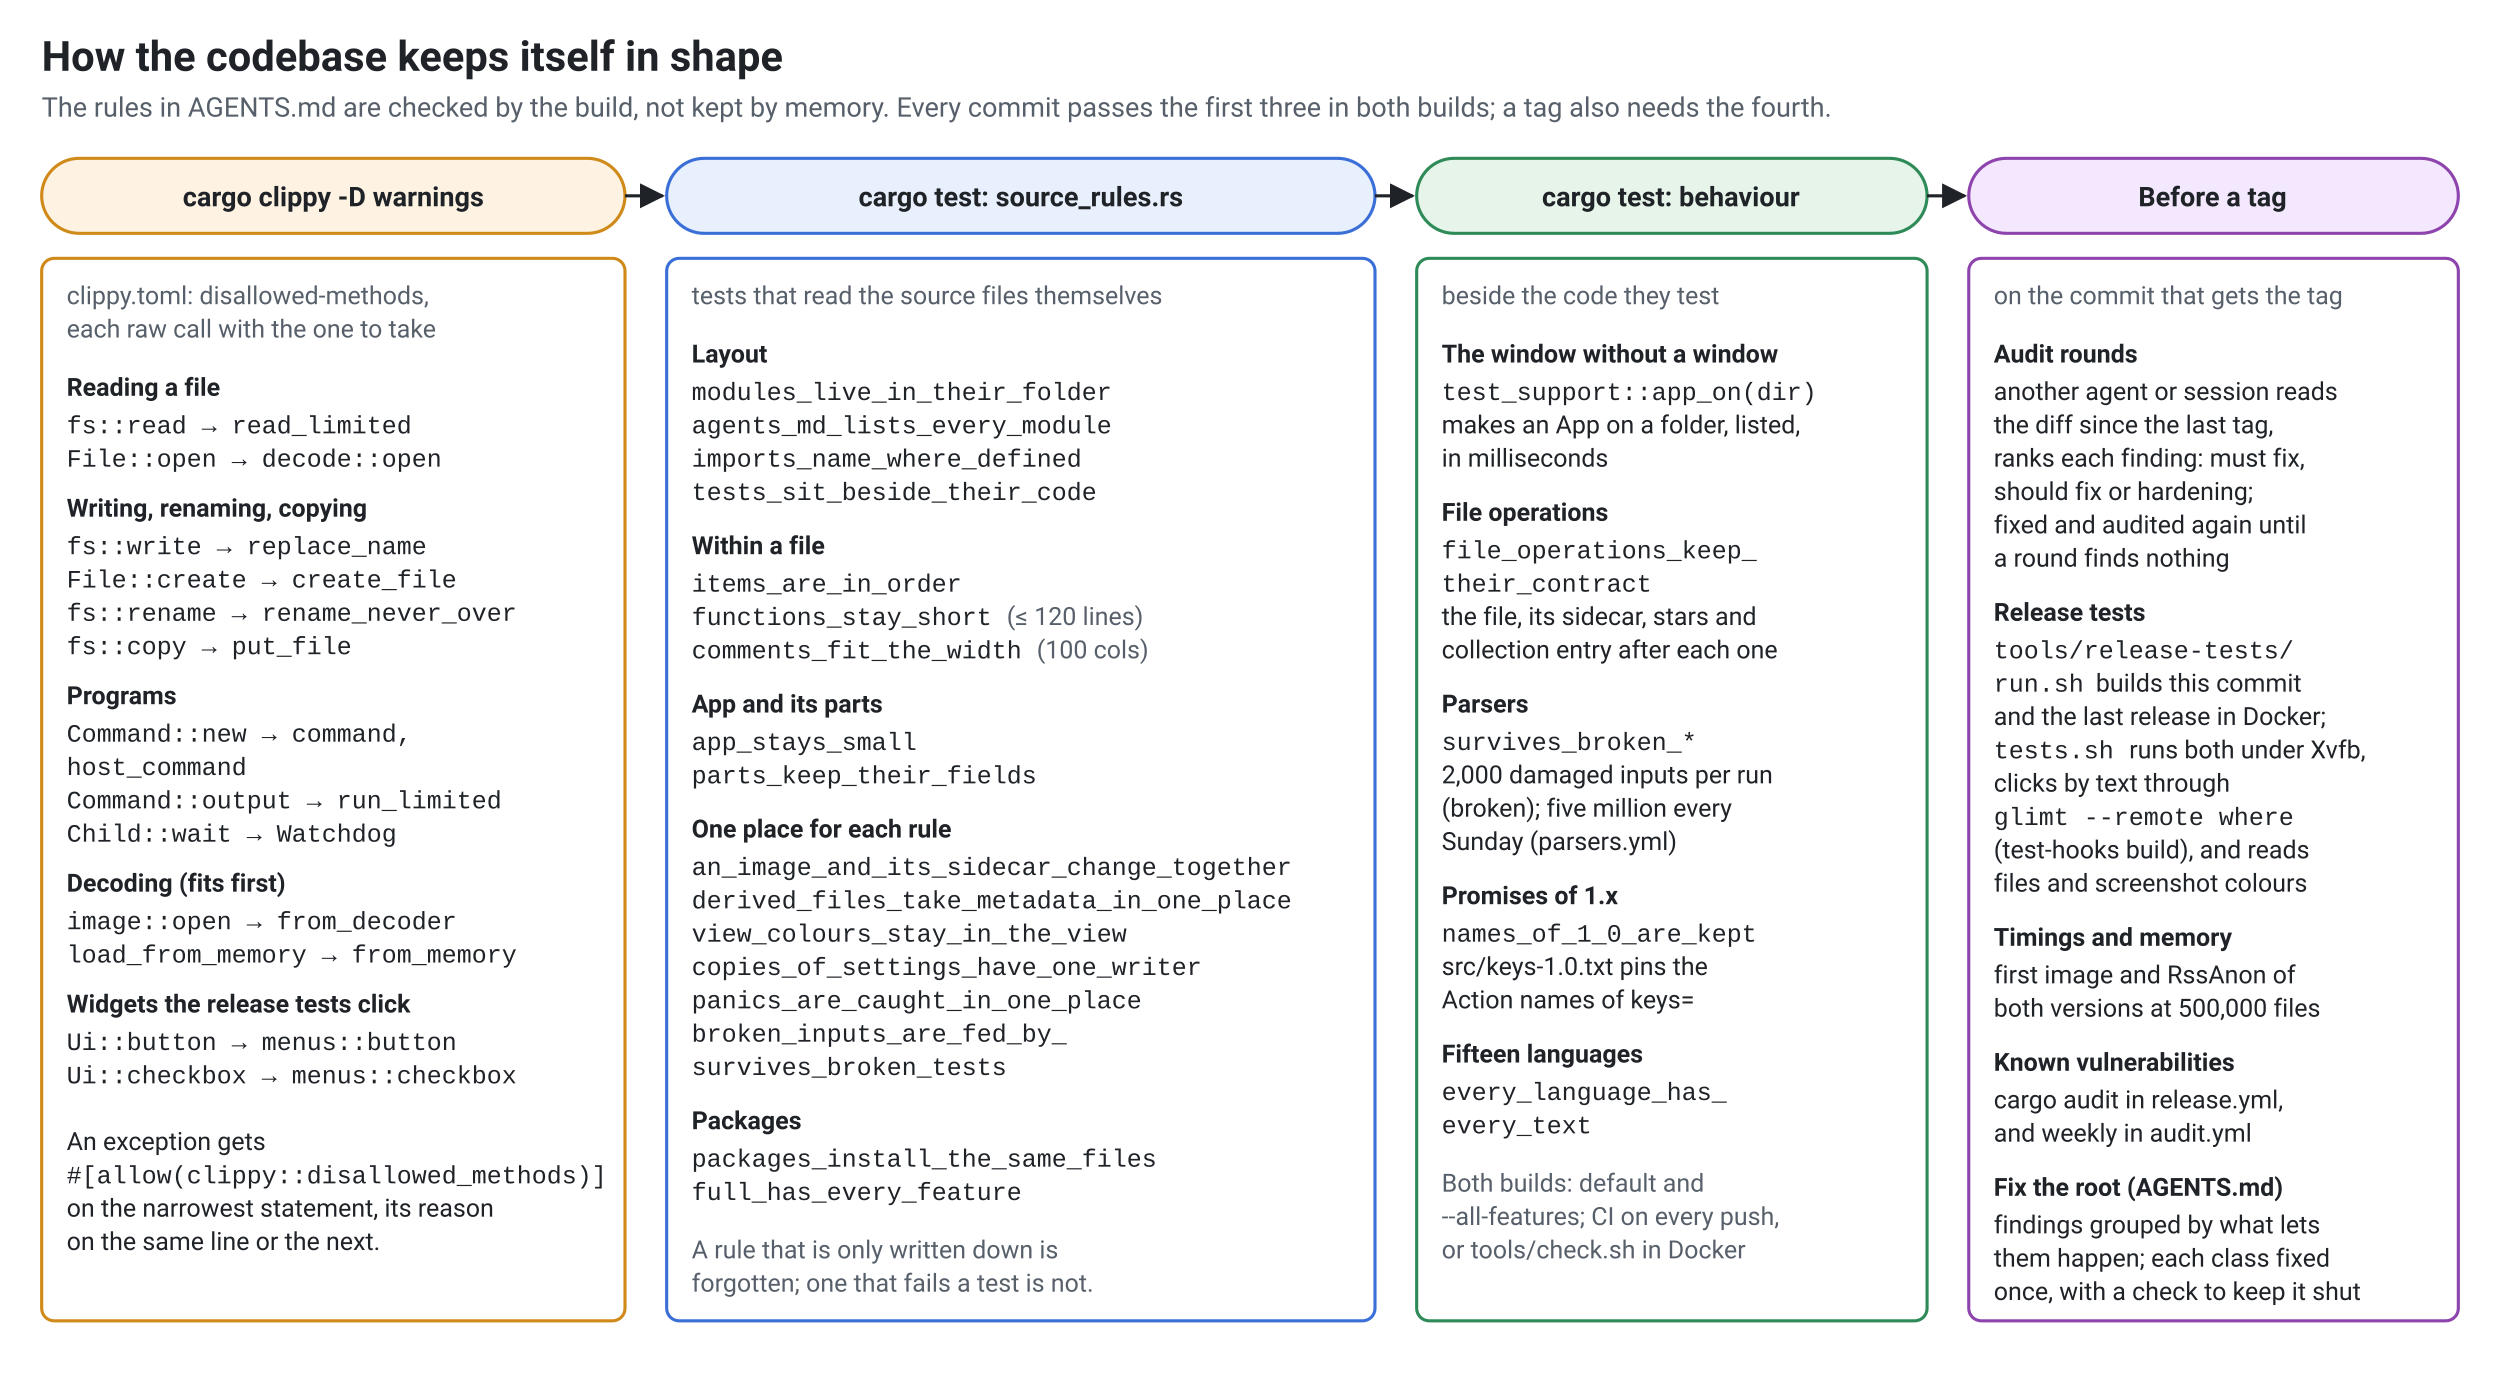
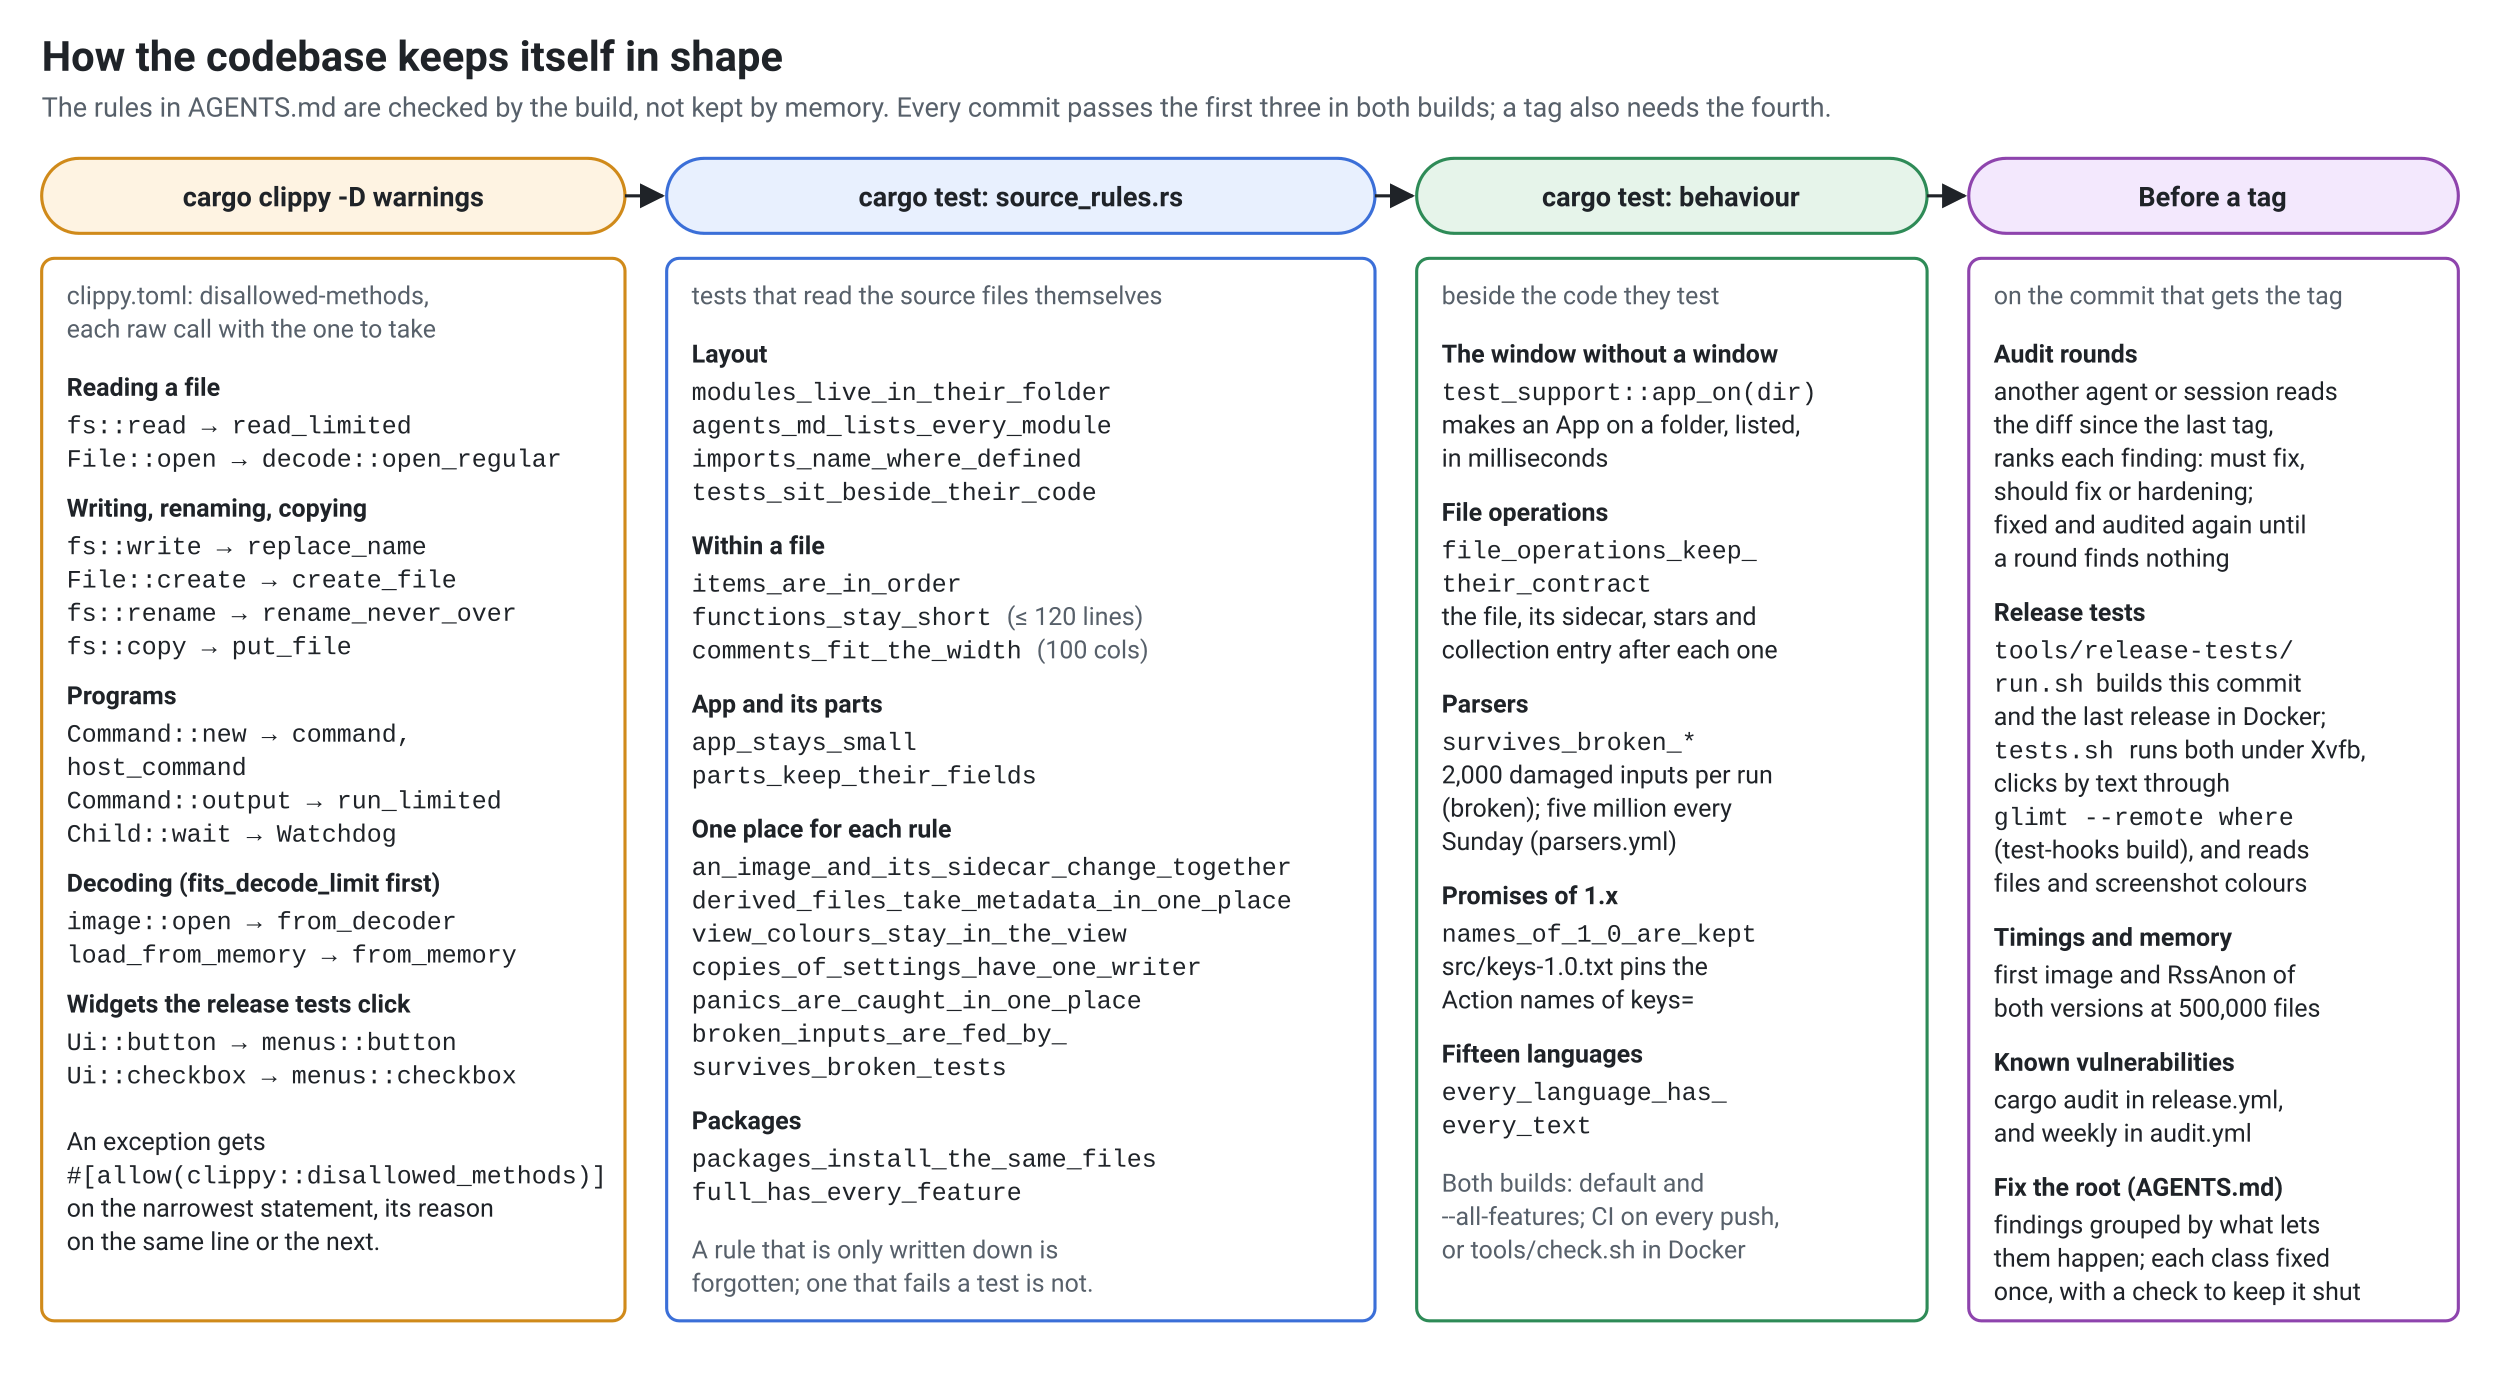
<svg xmlns="http://www.w3.org/2000/svg" viewBox="0 0 1200 660" width="1200" height="660" role="img" aria-label="How Glimt's codebase keeps itself in shape: cargo clippy with clippy.toml refuses raw disk, process and decoder calls in favour of one function each; source_rules.rs tests the layout and the one-place rules; unit tests check behaviour without a window, broken inputs, translations and frozen key names, in both builds; before a tag, audit rounds and the release tests in Docker compare against the last release.">
  <defs>
    <marker id="arrow" viewBox="0 0 10 10" refX="9" refY="5" markerWidth="8" markerHeight="8" orient="auto-start-reverse">
      <path d="M0,0 L10,5 L0,10 z" fill="#1f2328" />
    </marker>
  </defs>
  <rect x="0" y="0" width="1200" height="660" fill="#ffffff" />
  <g font-family="system-ui, -apple-system, 'Segoe UI', Roboto, 'Helvetica Neue', Arial, sans-serif" fill="#1f2328">
    <text x="20" y="34" font-size="20" font-weight="700">How the codebase keeps itself in shape</text>
    <text x="20" y="56" font-size="13" fill="#57606a">The rules in AGENTS.md are checked by the build, not kept by memory. Every commit passes the first three in both builds; a tag also needs the fourth.</text>
    <g font-size="13" font-weight="700" text-anchor="middle">
      <rect x="20" y="76" width="280" height="36" rx="18" fill="#fef3e2" stroke="#d08a1a" stroke-width="1.5" />
      <text x="160" y="99">cargo clippy -D warnings</text>
      <rect x="320" y="76" width="340" height="36" rx="18" fill="#e8f0fe" stroke="#3b6fd8" stroke-width="1.5" />
      <text x="490" y="99">cargo test: source_rules.rs</text>
      <rect x="680" y="76" width="245" height="36" rx="18" fill="#e6f4ea" stroke="#2e8b57" stroke-width="1.5" />
      <text x="802" y="99">cargo test: behaviour</text>
      <rect x="945" y="76" width="235" height="36" rx="18" fill="#f3e8fd" stroke="#8e44ad" stroke-width="1.5" />
      <text x="1062" y="99">Before a tag</text>
    </g>
    <g stroke="#1f2328" stroke-width="1.5">
      <line x1="300" y1="94" x2="318" y2="94" marker-end="url(#arrow)" />
      <line x1="660" y1="94" x2="678" y2="94" marker-end="url(#arrow)" />
      <line x1="925" y1="94" x2="943" y2="94" marker-end="url(#arrow)" />
    </g>
    <rect x="20" y="124" width="280" height="510" rx="6" fill="#ffffff" stroke="#d08a1a" stroke-width="1.5" />
    <text x="32" y="146" font-size="12" fill="#57606a">clippy.toml: disallowed-methods,</text>
    <text x="32" y="162" font-size="12" fill="#57606a">each raw call with the one to take</text>
    <g font-size="12" font-family="ui-monospace, SFMono-Regular, Menlo, Consolas, 'Liberation Mono', monospace">
      <text x="32" y="190" font-family="system-ui, -apple-system, 'Segoe UI', Roboto, 'Helvetica Neue', Arial, sans-serif" font-weight="700">Reading a file</text>
      <text x="32" y="208">fs::read → read_limited</text>
-       <text x="32" y="224">File::open → decode::open</text>
+       <text x="32" y="224">File::open → decode::open_regular</text>
      <text x="32" y="248" font-family="system-ui, -apple-system, 'Segoe UI', Roboto, 'Helvetica Neue', Arial, sans-serif" font-weight="700">Writing, renaming, copying</text>
      <text x="32" y="266">fs::write → replace_name</text>
      <text x="32" y="282">File::create → create_file</text>
      <text x="32" y="298">fs::rename → rename_never_over</text>
      <text x="32" y="314">fs::copy → put_file</text>
      <text x="32" y="338" font-family="system-ui, -apple-system, 'Segoe UI', Roboto, 'Helvetica Neue', Arial, sans-serif" font-weight="700">Programs</text>
      <text x="32" y="356">Command::new → command,</text>
      <text x="32" y="372">               host_command</text>
      <text x="32" y="388">Command::output → run_limited</text>
      <text x="32" y="404">Child::wait → Watchdog</text>
-       <text x="32" y="428" font-family="system-ui, -apple-system, 'Segoe UI', Roboto, 'Helvetica Neue', Arial, sans-serif" font-weight="700">Decoding (fits first)</text>
+       <text x="32" y="428" font-family="system-ui, -apple-system, 'Segoe UI', Roboto, 'Helvetica Neue', Arial, sans-serif" font-weight="700">Decoding (fits_decode_limit first)</text>
      <text x="32" y="446">image::open → from_decoder</text>
      <text x="32" y="462">load_from_memory → from_memory</text>
      <text x="32" y="486" font-family="system-ui, -apple-system, 'Segoe UI', Roboto, 'Helvetica Neue', Arial, sans-serif" font-weight="700">Widgets the release tests click</text>
      <text x="32" y="504">Ui::button → menus::button</text>
      <text x="32" y="520">Ui::checkbox → menus::checkbox</text>
    </g>
    <g font-size="12">
      <text x="32" y="552">An exception gets</text>
      <text x="32" y="568" font-family="ui-monospace, SFMono-Regular, Menlo, Consolas, 'Liberation Mono', monospace">#[allow(clippy::disallowed_methods)]</text>
      <text x="32" y="584">on the narrowest statement, its reason</text>
      <text x="32" y="600">on the same line or the next.</text>
    </g>
    <rect x="320" y="124" width="340" height="510" rx="6" fill="#ffffff" stroke="#3b6fd8" stroke-width="1.5" />
    <text x="332" y="146" font-size="12" fill="#57606a">tests that read the source files themselves</text>
    <g font-size="12">
      <text x="332" y="174" font-weight="700">Layout</text>
      <g font-family="ui-monospace, SFMono-Regular, Menlo, Consolas, 'Liberation Mono', monospace">
        <text x="332" y="192">modules_live_in_their_folder</text>
        <text x="332" y="208">agents_md_lists_every_module</text>
        <text x="332" y="224">imports_name_where_defined</text>
        <text x="332" y="240">tests_sit_beside_their_code</text>
      </g>
      <text x="332" y="266" font-weight="700">Within a file</text>
      <g font-family="ui-monospace, SFMono-Regular, Menlo, Consolas, 'Liberation Mono', monospace">
        <text x="332" y="284">items_are_in_order</text>
        <text x="332" y="300">functions_stay_short <tspan font-family="system-ui, -apple-system, 'Segoe UI', Roboto, 'Helvetica Neue', Arial, sans-serif" fill="#57606a">(≤ 120 lines)</tspan>
        </text>
        <text x="332" y="316">comments_fit_the_width <tspan font-family="system-ui, -apple-system, 'Segoe UI', Roboto, 'Helvetica Neue', Arial, sans-serif" fill="#57606a">(100 cols)</tspan>
        </text>
      </g>
      <text x="332" y="342" font-weight="700">App and its parts</text>
      <g font-family="ui-monospace, SFMono-Regular, Menlo, Consolas, 'Liberation Mono', monospace">
        <text x="332" y="360">app_stays_small</text>
        <text x="332" y="376">parts_keep_their_fields</text>
      </g>
      <text x="332" y="402" font-weight="700">One place for each rule</text>
      <g font-family="ui-monospace, SFMono-Regular, Menlo, Consolas, 'Liberation Mono', monospace">
        <text x="332" y="420">an_image_and_its_sidecar_change_together</text>
        <text x="332" y="436">derived_files_take_metadata_in_one_place</text>
        <text x="332" y="452">view_colours_stay_in_the_view</text>
        <text x="332" y="468">copies_of_settings_have_one_writer</text>
        <text x="332" y="484">panics_are_caught_in_one_place</text>
        <text x="332" y="500">broken_inputs_are_fed_by_</text>
        <text x="332" y="516">    survives_broken_tests</text>
      </g>
      <text x="332" y="542" font-weight="700">Packages</text>
      <g font-family="ui-monospace, SFMono-Regular, Menlo, Consolas, 'Liberation Mono', monospace">
        <text x="332" y="560">packages_install_the_same_files</text>
        <text x="332" y="576">full_has_every_feature</text>
      </g>
      <text x="332" y="604" fill="#57606a">A rule that is only written down is</text>
      <text x="332" y="620" fill="#57606a">forgotten; one that fails a test is not.</text>
    </g>
    <rect x="680" y="124" width="245" height="510" rx="6" fill="#ffffff" stroke="#2e8b57" stroke-width="1.5" />
    <g font-size="12">
      <text x="692" y="146" fill="#57606a">beside the code they test</text>
      <text x="692" y="174" font-weight="700">The window without a window</text>
      <text x="692" y="192" font-family="ui-monospace, SFMono-Regular, Menlo, Consolas, 'Liberation Mono', monospace">test_support::app_on(dir)</text>
      <text x="692" y="208">makes an App on a folder, listed,</text>
      <text x="692" y="224">in milliseconds</text>
      <text x="692" y="250" font-weight="700">File operations</text>
      <text x="692" y="268" font-family="ui-monospace, SFMono-Regular, Menlo, Consolas, 'Liberation Mono', monospace">file_operations_keep_</text>
      <text x="692" y="284" font-family="ui-monospace, SFMono-Regular, Menlo, Consolas, 'Liberation Mono', monospace">  their_contract</text>
      <text x="692" y="300">the file, its sidecar, stars and</text>
      <text x="692" y="316">collection entry after each one</text>
      <text x="692" y="342" font-weight="700">Parsers</text>
      <text x="692" y="360" font-family="ui-monospace, SFMono-Regular, Menlo, Consolas, 'Liberation Mono', monospace">survives_broken_*</text>
      <text x="692" y="376">2,000 damaged inputs per run</text>
      <text x="692" y="392">(broken); five million every</text>
      <text x="692" y="408">Sunday (parsers.yml)</text>
      <text x="692" y="434" font-weight="700">Promises of 1.x</text>
      <text x="692" y="452" font-family="ui-monospace, SFMono-Regular, Menlo, Consolas, 'Liberation Mono', monospace">names_of_1_0_are_kept</text>
      <text x="692" y="468">src/keys-1.0.txt pins the</text>
      <text x="692" y="484">Action names of keys=</text>
      <text x="692" y="510" font-weight="700">Fifteen languages</text>
      <text x="692" y="528" font-family="ui-monospace, SFMono-Regular, Menlo, Consolas, 'Liberation Mono', monospace">every_language_has_</text>
      <text x="692" y="544" font-family="ui-monospace, SFMono-Regular, Menlo, Consolas, 'Liberation Mono', monospace">  every_text</text>
      <text x="692" y="572" fill="#57606a">Both builds: default and</text>
      <text x="692" y="588" fill="#57606a">--all-features; CI on every push,</text>
      <text x="692" y="604" fill="#57606a">or tools/check.sh in Docker</text>
    </g>
    <rect x="945" y="124" width="235" height="510" rx="6" fill="#ffffff" stroke="#8e44ad" stroke-width="1.5" />
    <g font-size="12">
      <text x="957" y="146" fill="#57606a">on the commit that gets the tag</text>
      <text x="957" y="174" font-weight="700">Audit rounds</text>
      <text x="957" y="192">another agent or session reads</text>
      <text x="957" y="208">the diff since the last tag,</text>
      <text x="957" y="224">ranks each finding: must fix,</text>
      <text x="957" y="240">should fix or hardening;</text>
      <text x="957" y="256">fixed and audited again until</text>
      <text x="957" y="272">a round finds nothing</text>
      <text x="957" y="298" font-weight="700">Release tests</text>
      <text x="957" y="316" font-family="ui-monospace, SFMono-Regular, Menlo, Consolas, 'Liberation Mono', monospace">tools/release-tests/</text>
      <text x="957" y="332" font-family="ui-monospace, SFMono-Regular, Menlo, Consolas, 'Liberation Mono', monospace">run.sh</text>
      <text x="1006" y="332">builds this commit</text>
      <text x="957" y="348">and the last release in Docker;</text>
      <text x="957" y="364" font-family="ui-monospace, SFMono-Regular, Menlo, Consolas, 'Liberation Mono', monospace">tests.sh</text>
      <text x="1022" y="364">runs both under Xvfb,</text>
      <text x="957" y="380">clicks by text through</text>
      <text x="957" y="396" font-family="ui-monospace, SFMono-Regular, Menlo, Consolas, 'Liberation Mono', monospace">glimt --remote where</text>
      <text x="957" y="412">(test-hooks build), and reads</text>
      <text x="957" y="428">files and screenshot colours</text>
      <text x="957" y="454" font-weight="700">Timings and memory</text>
      <text x="957" y="472">first image and RssAnon of</text>
      <text x="957" y="488">both versions at 500,000 files</text>
      <text x="957" y="514" font-weight="700">Known vulnerabilities</text>
      <text x="957" y="532">cargo audit in release.yml,</text>
      <text x="957" y="548">and weekly in audit.yml</text>
      <text x="957" y="574" font-weight="700">Fix the root (AGENTS.md)</text>
      <text x="957" y="592">findings grouped by what lets</text>
      <text x="957" y="608">them happen; each class fixed</text>
      <text x="957" y="624">once, with a check to keep it shut</text>
    </g>
  </g>
</svg>
